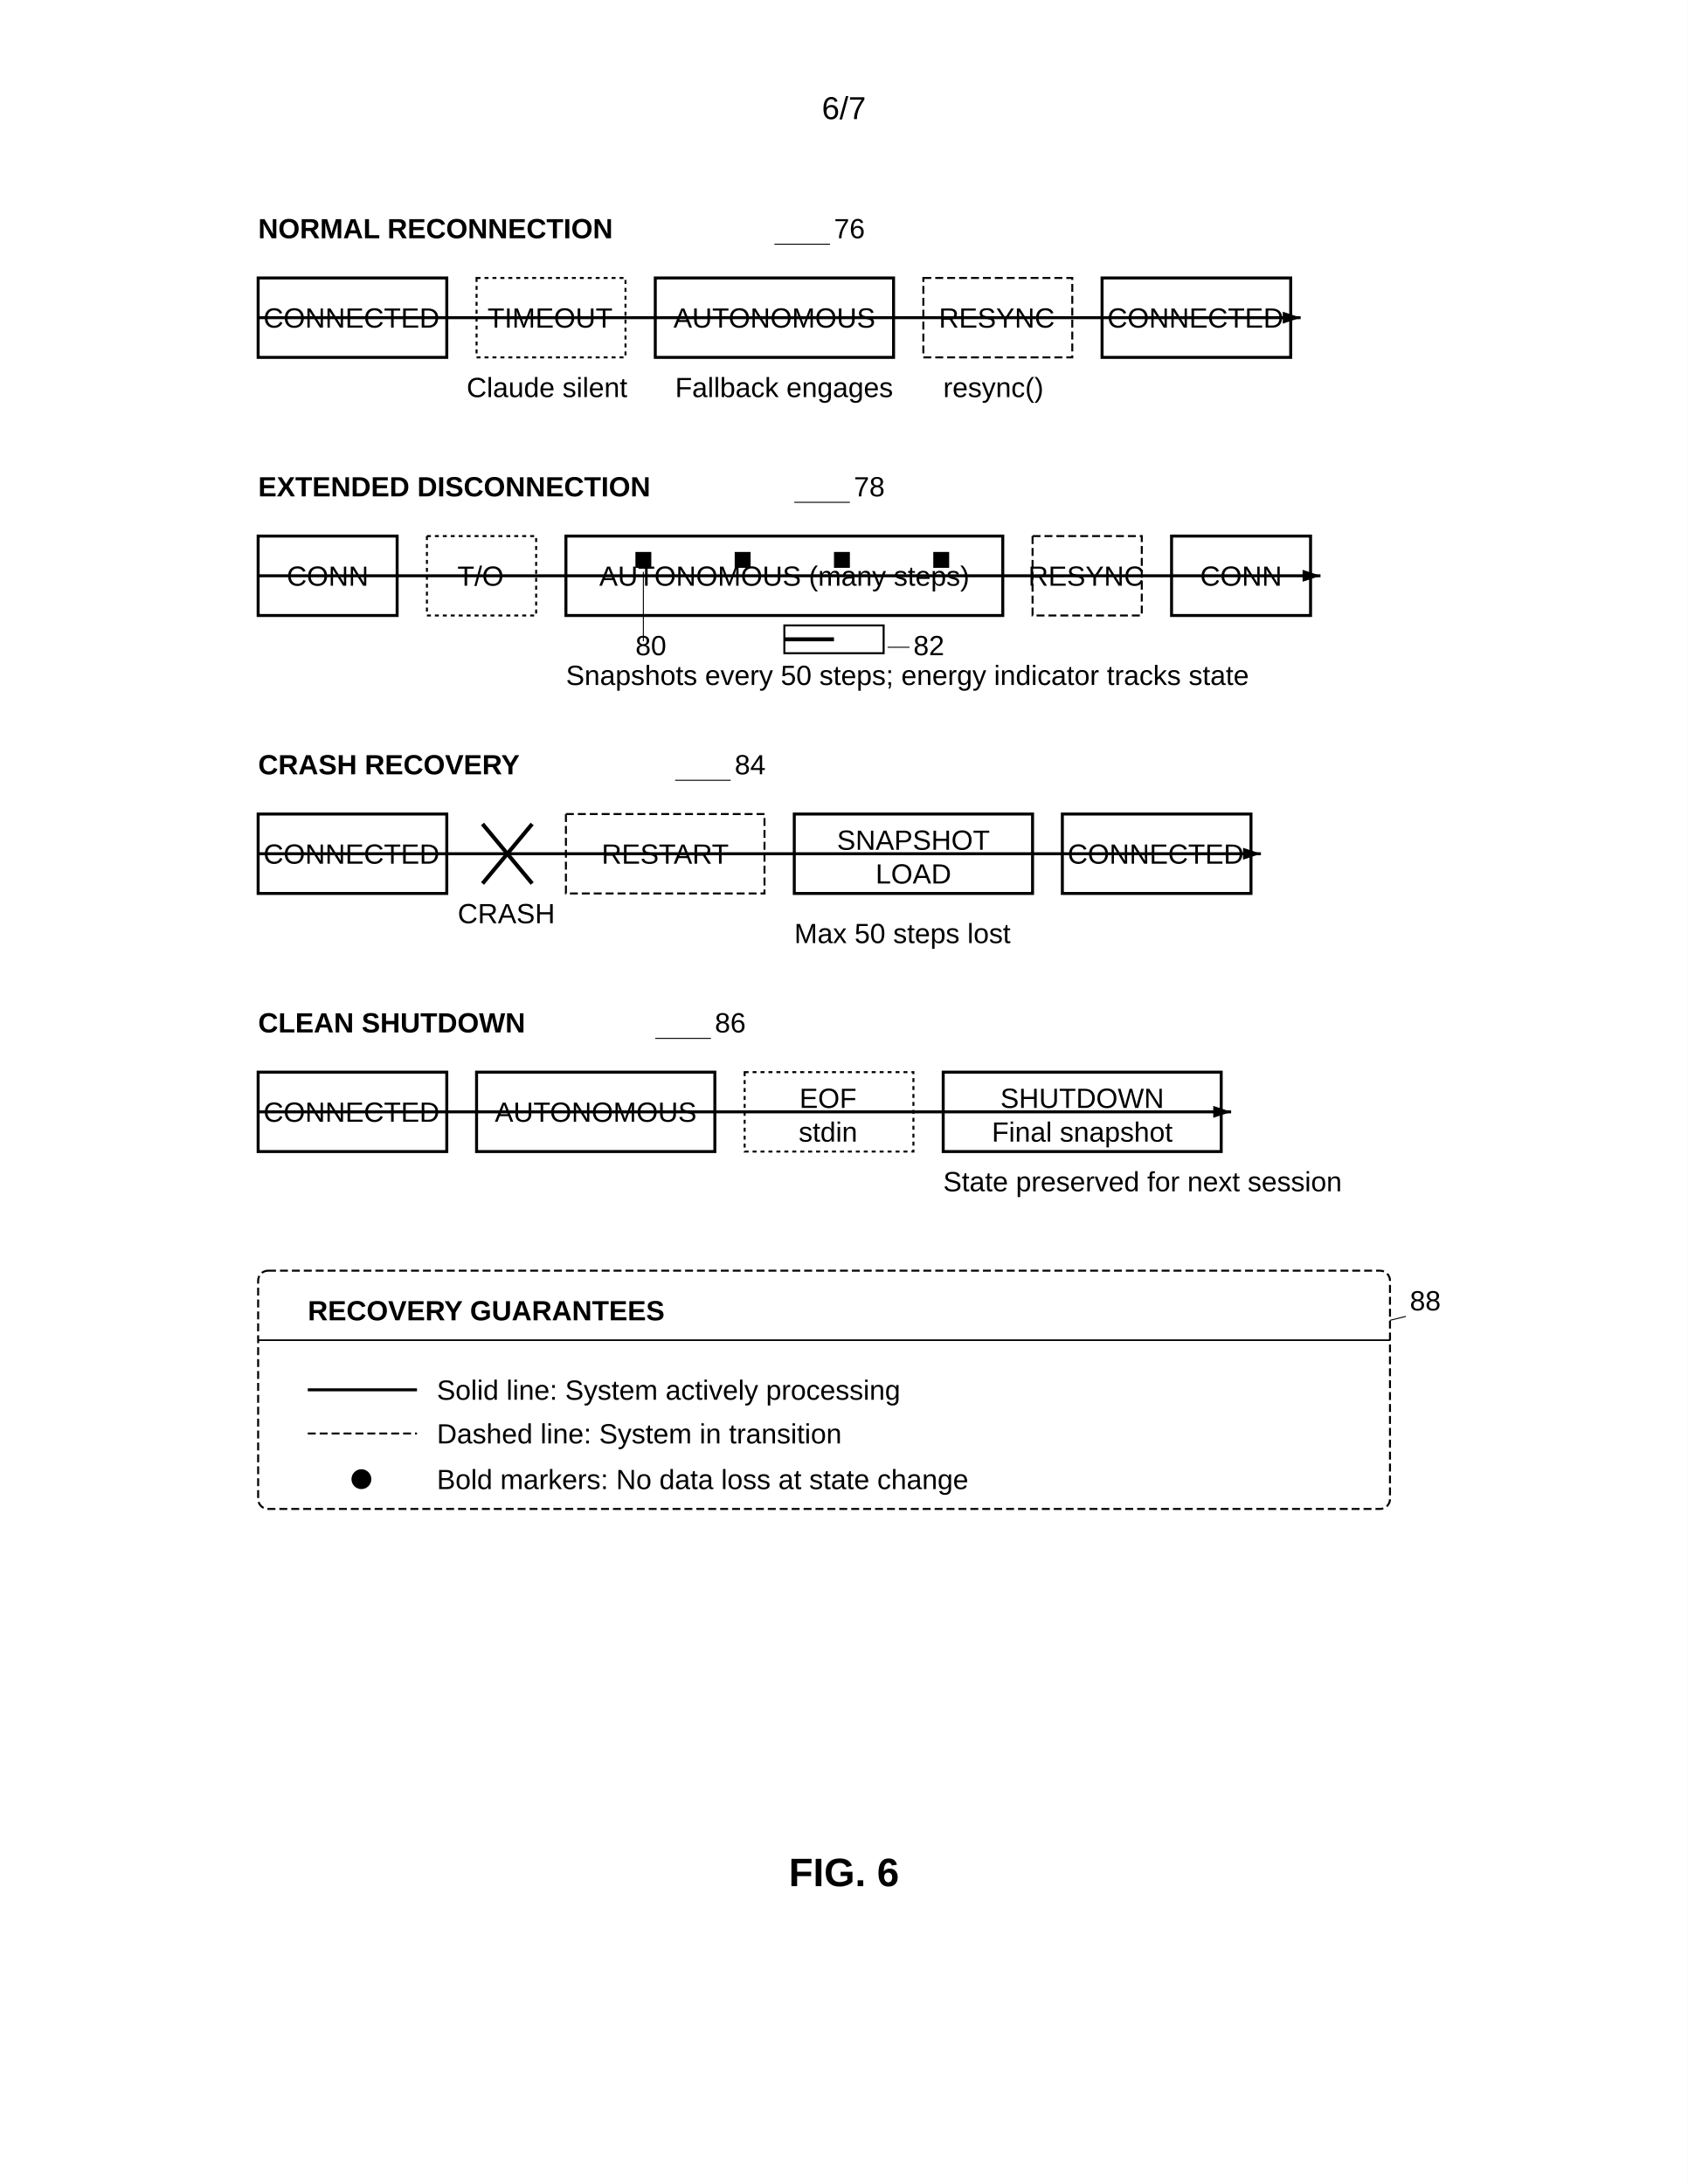
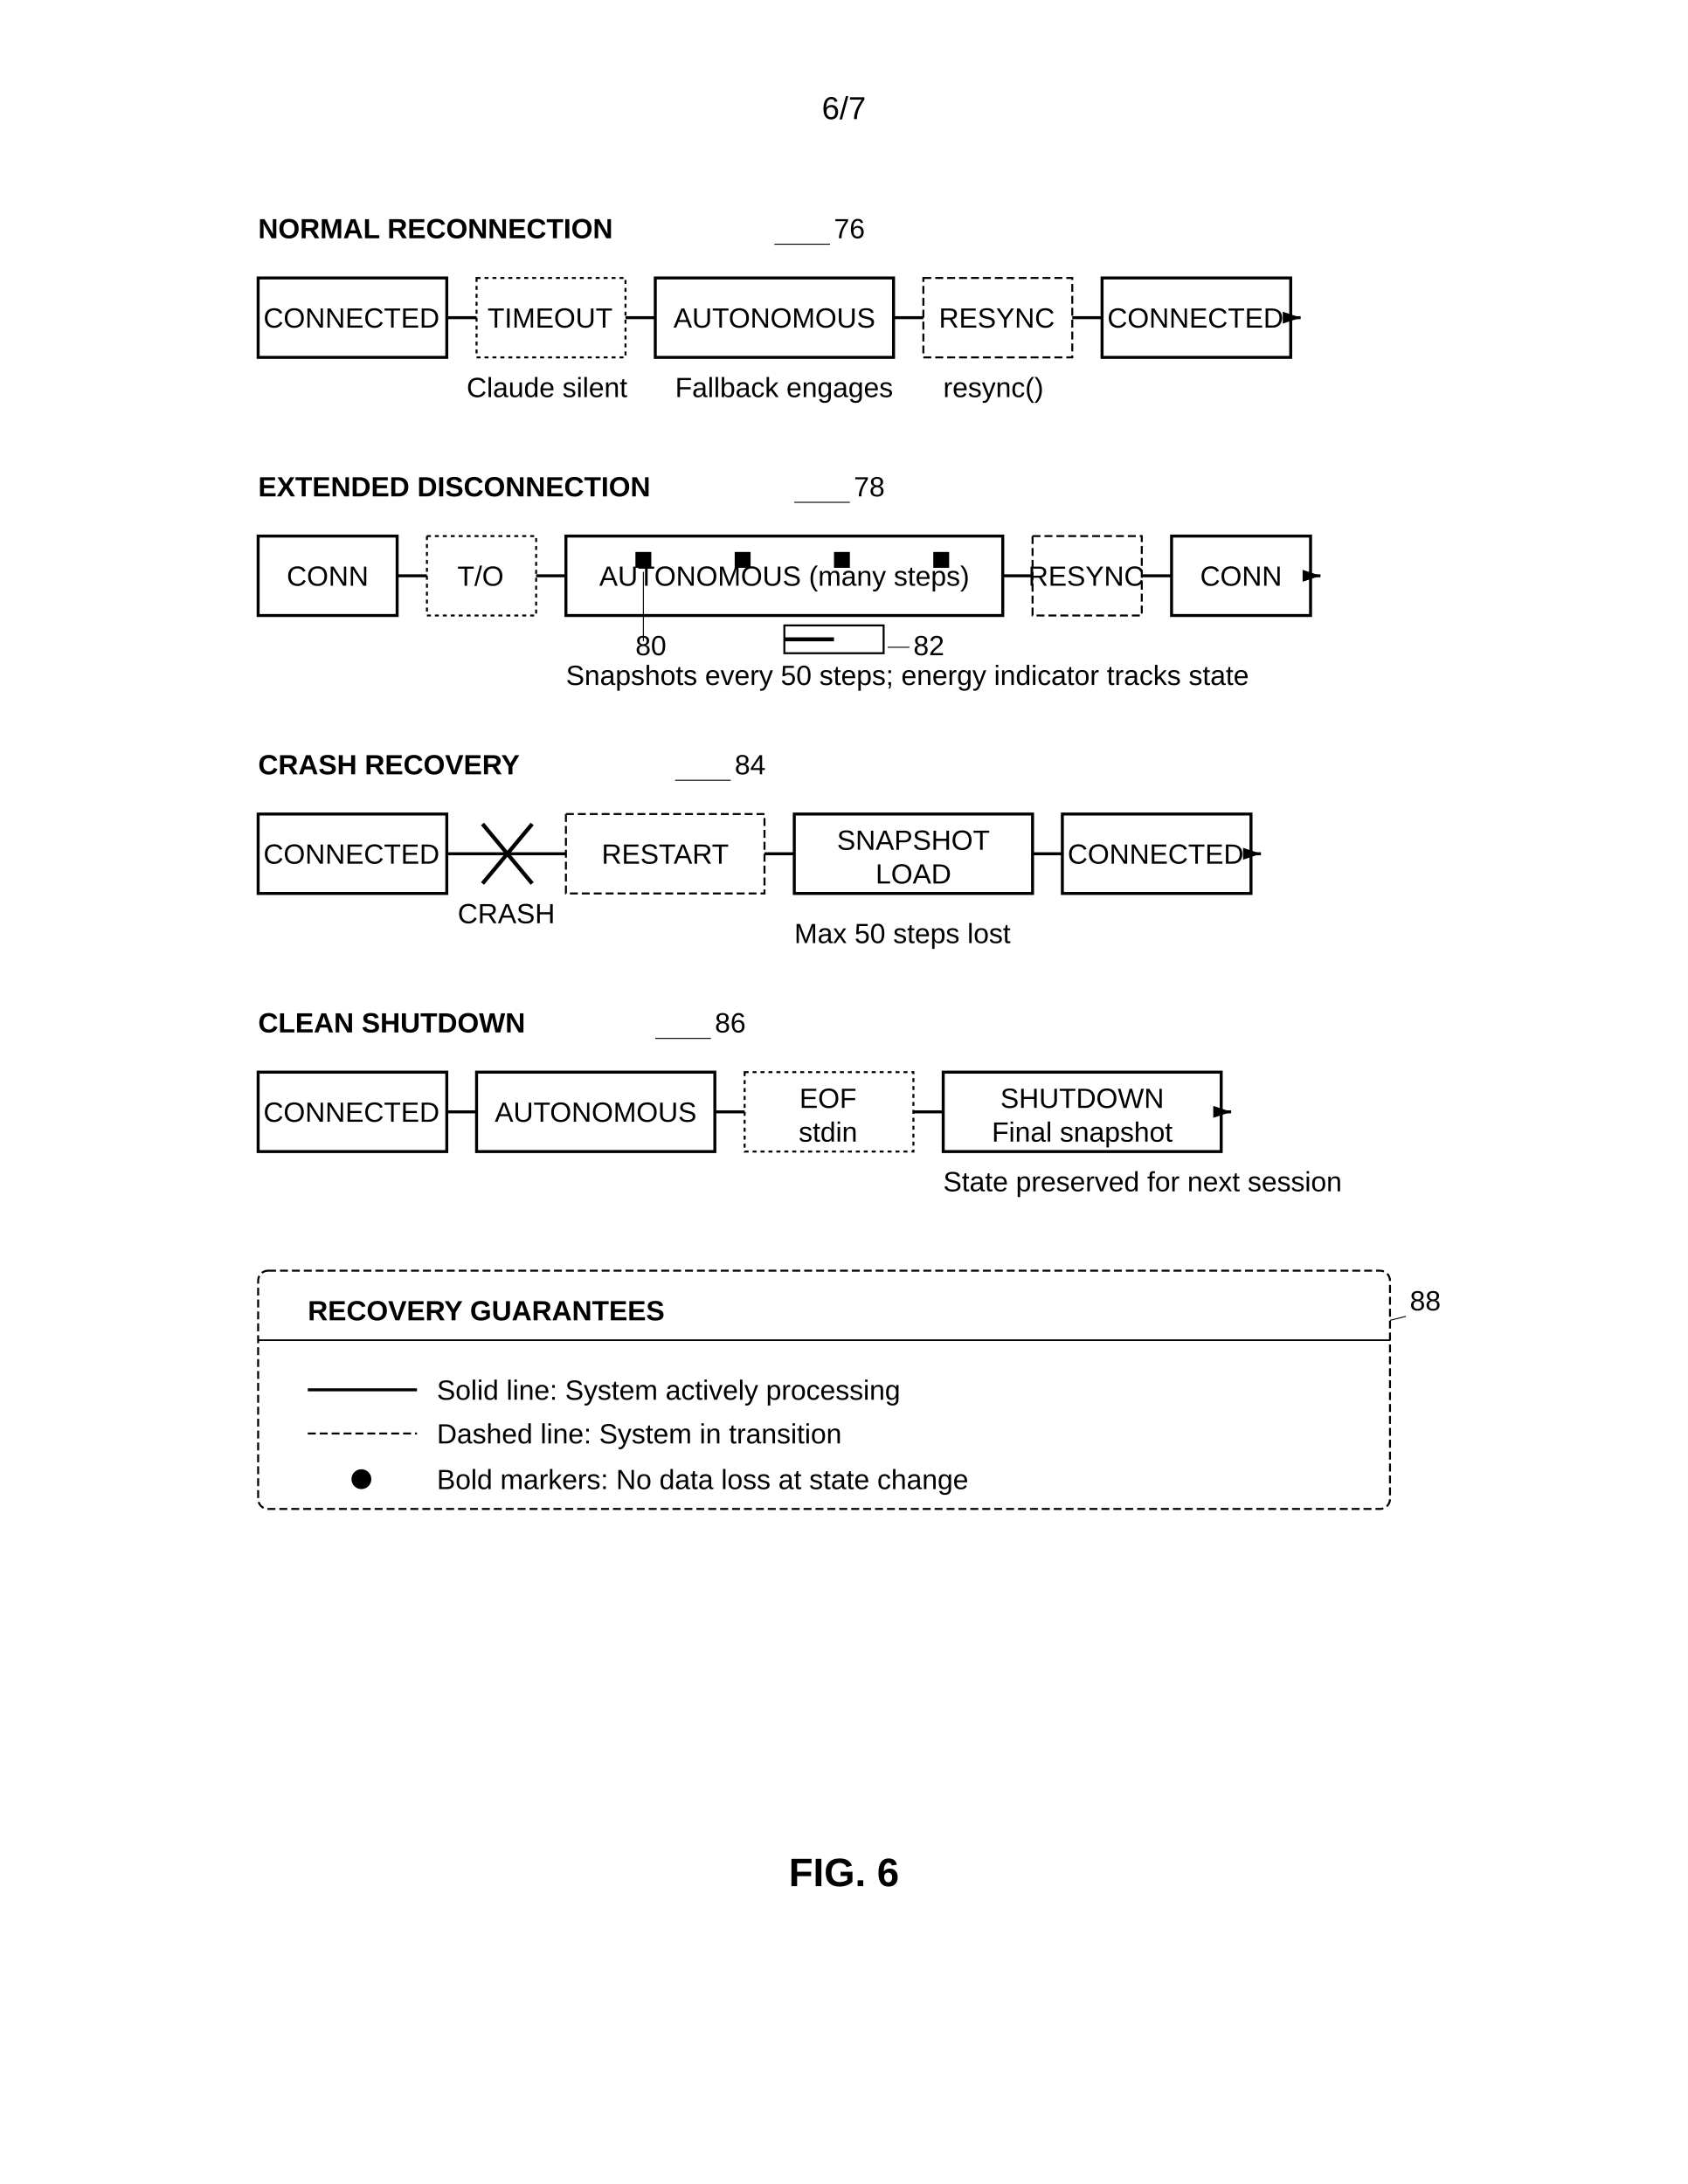
<svg xmlns="http://www.w3.org/2000/svg" width="8.5in" height="11in" viewBox="0 0 850 1100">
  <defs>
    <marker id="ah" markerWidth="6" markerHeight="4" refX="6" refY="2" orient="auto">
      <polygon points="0 0, 6 2, 0 4" fill="black" />
    </marker>
  </defs>
  <rect width="100%" height="100%" fill="white" />
  <text x="425" y="60" font-family="Arial, sans-serif" font-size="16" text-anchor="middle" fill="black">6/7</text>
  <text x="130" y="120" font-family="Arial, sans-serif" font-size="14" font-weight="bold" fill="black">NORMAL RECONNECTION</text>
  <text x="420" y="120" font-family="Arial, sans-serif" font-size="14" fill="black">76</text>
  <line x1="418" y1="123" x2="390" y2="123" stroke="black" stroke-width="0.5" />
-   <line x1="130" y1="160" x2="655" y2="160" stroke="black" stroke-width="1.5" marker-end="url(#ah)" />
+   <line x1="225" y1="160" x2="240" y2="160" stroke="black" stroke-width="1.5" />
+   <line x1="315" y1="160" x2="330" y2="160" stroke="black" stroke-width="1.5" />
+   <line x1="450" y1="160" x2="465" y2="160" stroke="black" stroke-width="1.5" />
+   <line x1="540" y1="160" x2="555" y2="160" stroke="black" stroke-width="1.5" />
+   <line x1="650" y1="160" x2="655" y2="160" stroke="black" stroke-width="1.5" marker-end="url(#ah)" />
  <rect x="130" y="140" width="95" height="40" fill="none" stroke="black" stroke-width="1.5" />
  <text x="177" y="165" font-family="Arial, sans-serif" font-size="14" text-anchor="middle" fill="black">CONNECTED</text>
  <rect x="240" y="140" width="75" height="40" fill="none" stroke="black" stroke-width="1" stroke-dasharray="2,2" />
  <text x="277" y="165" font-family="Arial, sans-serif" font-size="14" text-anchor="middle" fill="black">TIMEOUT</text>
  <rect x="330" y="140" width="120" height="40" fill="none" stroke="black" stroke-width="1.5" />
  <text x="390" y="165" font-family="Arial, sans-serif" font-size="14" text-anchor="middle" fill="black">AUTONOMOUS</text>
  <rect x="465" y="140" width="75" height="40" fill="none" stroke="black" stroke-width="1" stroke-dasharray="4,2" />
  <text x="502" y="165" font-family="Arial, sans-serif" font-size="14" text-anchor="middle" fill="black">RESYNC</text>
  <rect x="555" y="140" width="95" height="40" fill="none" stroke="black" stroke-width="1.5" />
  <text x="602" y="165" font-family="Arial, sans-serif" font-size="14" text-anchor="middle" fill="black">CONNECTED</text>
  <text x="235" y="200" font-family="Arial, sans-serif" font-size="14" fill="black">Claude silent</text>
  <text x="340" y="200" font-family="Arial, sans-serif" font-size="14" fill="black">Fallback engages</text>
  <text x="475" y="200" font-family="Arial, sans-serif" font-size="14" fill="black">resync()</text>
  <text x="130" y="250" font-family="Arial, sans-serif" font-size="14" font-weight="bold" fill="black">EXTENDED DISCONNECTION</text>
  <text x="430" y="250" font-family="Arial, sans-serif" font-size="14" fill="black">78</text>
  <line x1="428" y1="253" x2="400" y2="253" stroke="black" stroke-width="0.5" />
-   <line x1="130" y1="290" x2="665" y2="290" stroke="black" stroke-width="1.5" marker-end="url(#ah)" />
+   <line x1="200" y1="290" x2="215" y2="290" stroke="black" stroke-width="1.5" />
+   <line x1="270" y1="290" x2="285" y2="290" stroke="black" stroke-width="1.5" />
+   <line x1="505" y1="290" x2="520" y2="290" stroke="black" stroke-width="1.5" />
+   <line x1="575" y1="290" x2="590" y2="290" stroke="black" stroke-width="1.5" />
+   <line x1="660" y1="290" x2="665" y2="290" stroke="black" stroke-width="1.5" marker-end="url(#ah)" />
  <rect x="130" y="270" width="70" height="40" fill="none" stroke="black" stroke-width="1.5" />
  <text x="165" y="295" font-family="Arial, sans-serif" font-size="14" text-anchor="middle" fill="black">CONN</text>
  <rect x="215" y="270" width="55" height="40" fill="none" stroke="black" stroke-width="1" stroke-dasharray="2,2" />
  <text x="242" y="295" font-family="Arial, sans-serif" font-size="14" text-anchor="middle" fill="black">T/O</text>
  <rect x="285" y="270" width="220" height="40" fill="none" stroke="black" stroke-width="1.5" />
  <text x="395" y="295" font-family="Arial, sans-serif" font-size="14" text-anchor="middle" fill="black">AUTONOMOUS (many steps)</text>
  <rect x="320" y="278" width="8" height="8" fill="black" />
  <rect x="370" y="278" width="8" height="8" fill="black" />
  <rect x="420" y="278" width="8" height="8" fill="black" />
  <rect x="470" y="278" width="8" height="8" fill="black" />
  <text x="320" y="330" font-family="Arial, sans-serif" font-size="14" fill="black">80</text>
  <line x1="324" y1="323" x2="324" y2="288" stroke="black" stroke-width="0.5" />
  <rect x="395" y="315" width="50" height="14" fill="none" stroke="black" stroke-width="1" />
  <line x1="395" y1="322" x2="420" y2="322" stroke="black" stroke-width="2" />
  <text x="460" y="330" font-family="Arial" font-size="14" fill="black">82</text>
  <line x1="458" y1="326" x2="447" y2="326" stroke="black" stroke-width="0.5" />
  <rect x="520" y="270" width="55" height="40" fill="none" stroke="black" stroke-width="1" stroke-dasharray="4,2" />
  <text x="547" y="295" font-family="Arial, sans-serif" font-size="14" text-anchor="middle" fill="black">RESYNC</text>
  <rect x="590" y="270" width="70" height="40" fill="none" stroke="black" stroke-width="1.5" />
  <text x="625" y="295" font-family="Arial, sans-serif" font-size="14" text-anchor="middle" fill="black">CONN</text>
  <text x="285" y="345" font-family="Arial, sans-serif" font-size="14" fill="black">Snapshots every 50 steps; energy indicator tracks state</text>
  <text x="130" y="390" font-family="Arial, sans-serif" font-size="14" font-weight="bold" fill="black">CRASH RECOVERY</text>
  <text x="370" y="390" font-family="Arial, sans-serif" font-size="14" fill="black">84</text>
  <line x1="368" y1="393" x2="340" y2="393" stroke="black" stroke-width="0.5" />
-   <line x1="130" y1="430" x2="635" y2="430" stroke="black" stroke-width="1.5" marker-end="url(#ah)" />
+   <line x1="225" y1="430" x2="285" y2="430" stroke="black" stroke-width="1.5" />
+   <line x1="385" y1="430" x2="400" y2="430" stroke="black" stroke-width="1.5" />
+   <line x1="520" y1="430" x2="535" y2="430" stroke="black" stroke-width="1.5" />
+   <line x1="630" y1="430" x2="635" y2="430" stroke="black" stroke-width="1.5" marker-end="url(#ah)" />
  <rect x="130" y="410" width="95" height="40" fill="none" stroke="black" stroke-width="1.5" />
  <text x="177" y="435" font-family="Arial, sans-serif" font-size="14" text-anchor="middle" fill="black">CONNECTED</text>
  <line x1="243" y1="415" x2="268" y2="445" stroke="black" stroke-width="2" />
  <line x1="243" y1="445" x2="268" y2="415" stroke="black" stroke-width="2" />
  <text x="255" y="465" font-family="Arial, sans-serif" font-size="14" text-anchor="middle" fill="black">CRASH</text>
  <rect x="285" y="410" width="100" height="40" fill="none" stroke="black" stroke-width="1" stroke-dasharray="4,2" />
  <text x="335" y="435" font-family="Arial, sans-serif" font-size="14" text-anchor="middle" fill="black">RESTART</text>
  <rect x="400" y="410" width="120" height="40" fill="none" stroke="black" stroke-width="1.5" />
  <text x="460" y="428" font-family="Arial, sans-serif" font-size="14" text-anchor="middle" fill="black">SNAPSHOT</text>
  <text x="460" y="445" font-family="Arial, sans-serif" font-size="14" text-anchor="middle" fill="black">LOAD</text>
  <rect x="535" y="410" width="95" height="40" fill="none" stroke="black" stroke-width="1.5" />
  <text x="582" y="435" font-family="Arial, sans-serif" font-size="14" text-anchor="middle" fill="black">CONNECTED</text>
  <text x="400" y="475" font-family="Arial, sans-serif" font-size="14" fill="black">Max 50 steps lost</text>
  <text x="130" y="520" font-family="Arial, sans-serif" font-size="14" font-weight="bold" fill="black">CLEAN SHUTDOWN</text>
  <text x="360" y="520" font-family="Arial, sans-serif" font-size="14" fill="black">86</text>
  <line x1="358" y1="523" x2="330" y2="523" stroke="black" stroke-width="0.5" />
-   <line x1="130" y1="560" x2="620" y2="560" stroke="black" stroke-width="1.5" marker-end="url(#ah)" />
+   <line x1="225" y1="560" x2="240" y2="560" stroke="black" stroke-width="1.5" />
+   <line x1="360" y1="560" x2="375" y2="560" stroke="black" stroke-width="1.5" />
+   <line x1="460" y1="560" x2="475" y2="560" stroke="black" stroke-width="1.5" />
+   <line x1="615" y1="560" x2="620" y2="560" stroke="black" stroke-width="1.5" marker-end="url(#ah)" />
  <rect x="130" y="540" width="95" height="40" fill="none" stroke="black" stroke-width="1.5" />
  <text x="177" y="565" font-family="Arial, sans-serif" font-size="14" text-anchor="middle" fill="black">CONNECTED</text>
  <rect x="240" y="540" width="120" height="40" fill="none" stroke="black" stroke-width="1.5" />
  <text x="300" y="565" font-family="Arial, sans-serif" font-size="14" text-anchor="middle" fill="black">AUTONOMOUS</text>
  <rect x="375" y="540" width="85" height="40" fill="none" stroke="black" stroke-width="1" stroke-dasharray="2,2" />
  <text x="417" y="558" font-family="Arial, sans-serif" font-size="14" text-anchor="middle" fill="black">EOF</text>
  <text x="417" y="575" font-family="Arial, sans-serif" font-size="14" text-anchor="middle" fill="black">stdin</text>
  <rect x="475" y="540" width="140" height="40" fill="none" stroke="black" stroke-width="1.5" />
  <text x="545" y="558" font-family="Arial, sans-serif" font-size="14" text-anchor="middle" fill="black">SHUTDOWN</text>
  <text x="545" y="575" font-family="Arial, sans-serif" font-size="14" text-anchor="middle" fill="black">Final snapshot</text>
  <text x="475" y="600" font-family="Arial, sans-serif" font-size="14" fill="black">State preserved for next session</text>
  <rect x="130" y="640" width="570" height="120" rx="5" fill="none" stroke="black" stroke-width="1" stroke-dasharray="4,2" />
  <text x="155" y="665" font-family="Arial, sans-serif" font-size="14" font-weight="bold" fill="black">RECOVERY GUARANTEES</text>
  <line x1="130" y1="675" x2="700" y2="675" stroke="black" stroke-width="0.8" />
  <line x1="155" y1="700" x2="210" y2="700" stroke="black" stroke-width="1.5" />
  <text x="220" y="705" font-family="Arial, sans-serif" font-size="14" fill="black">Solid line: System actively processing</text>
  <line x1="155" y1="722" x2="210" y2="722" stroke="black" stroke-width="1" stroke-dasharray="4,2" />
  <text x="220" y="727" font-family="Arial, sans-serif" font-size="14" fill="black">Dashed line: System in transition</text>
  <circle cx="182" cy="745" r="5" fill="black" />
  <text x="220" y="750" font-family="Arial, sans-serif" font-size="14" fill="black">Bold markers: No data loss at state change</text>
  <text x="710" y="660" font-family="Arial, sans-serif" font-size="14" fill="black">88</text>
  <line x1="708" y1="663" x2="700" y2="665" stroke="black" stroke-width="0.5" />
  <text x="425" y="950" font-family="Arial, sans-serif" font-size="20" font-weight="bold" text-anchor="middle" fill="black">FIG. 6</text>
</svg>
